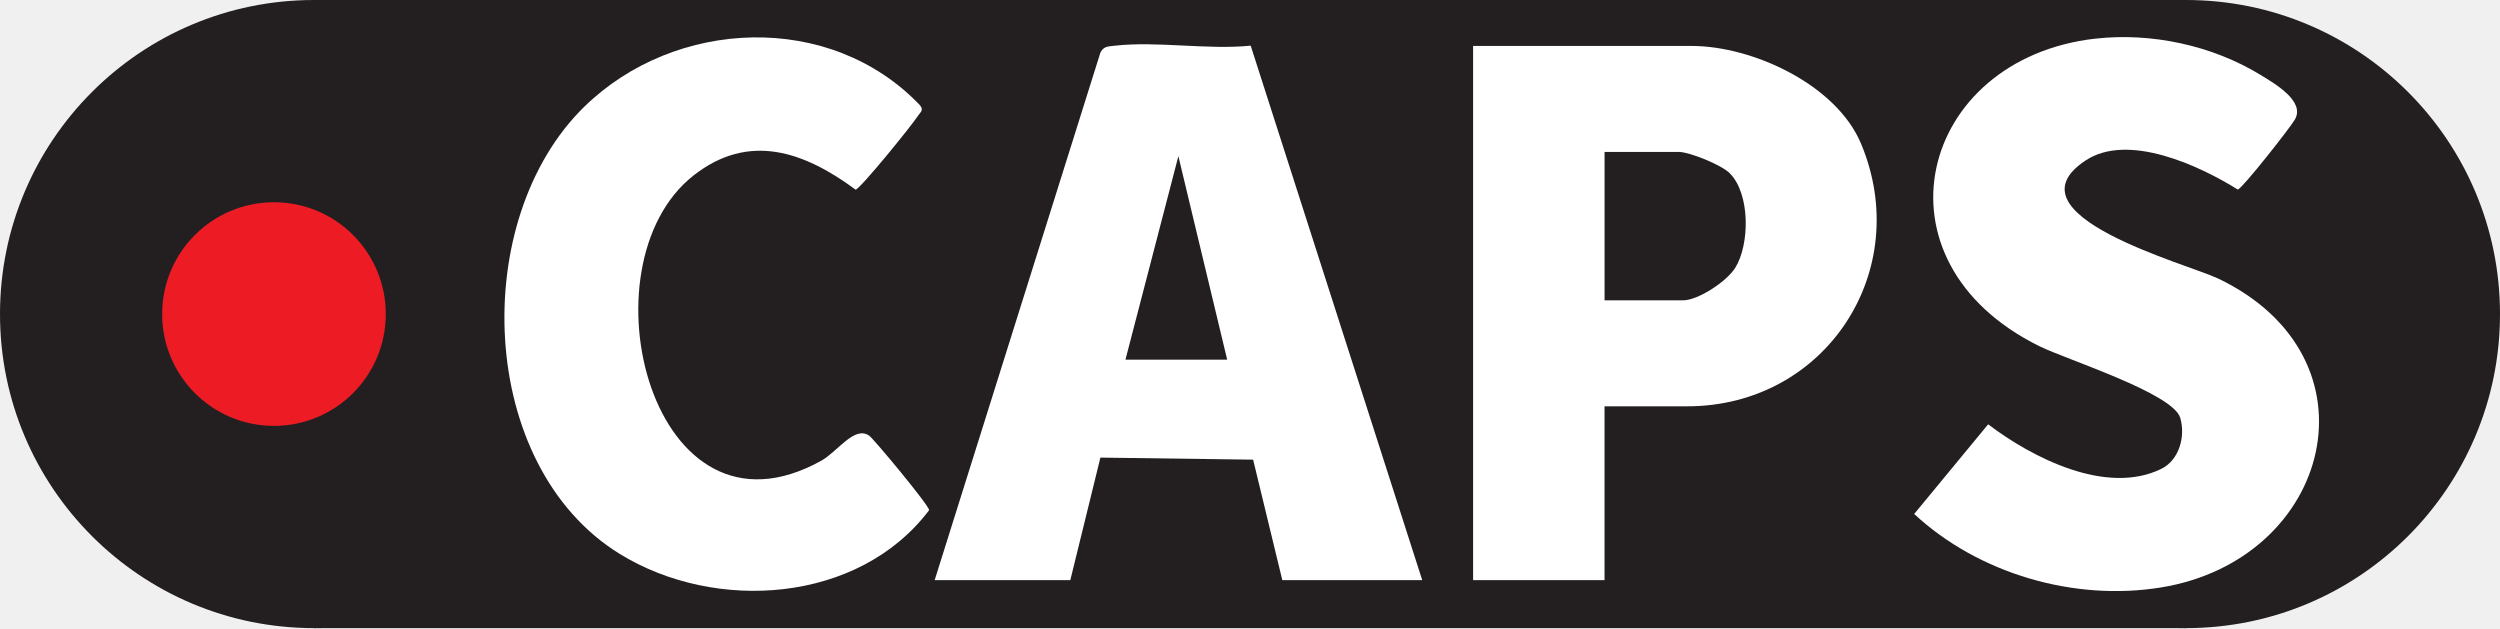
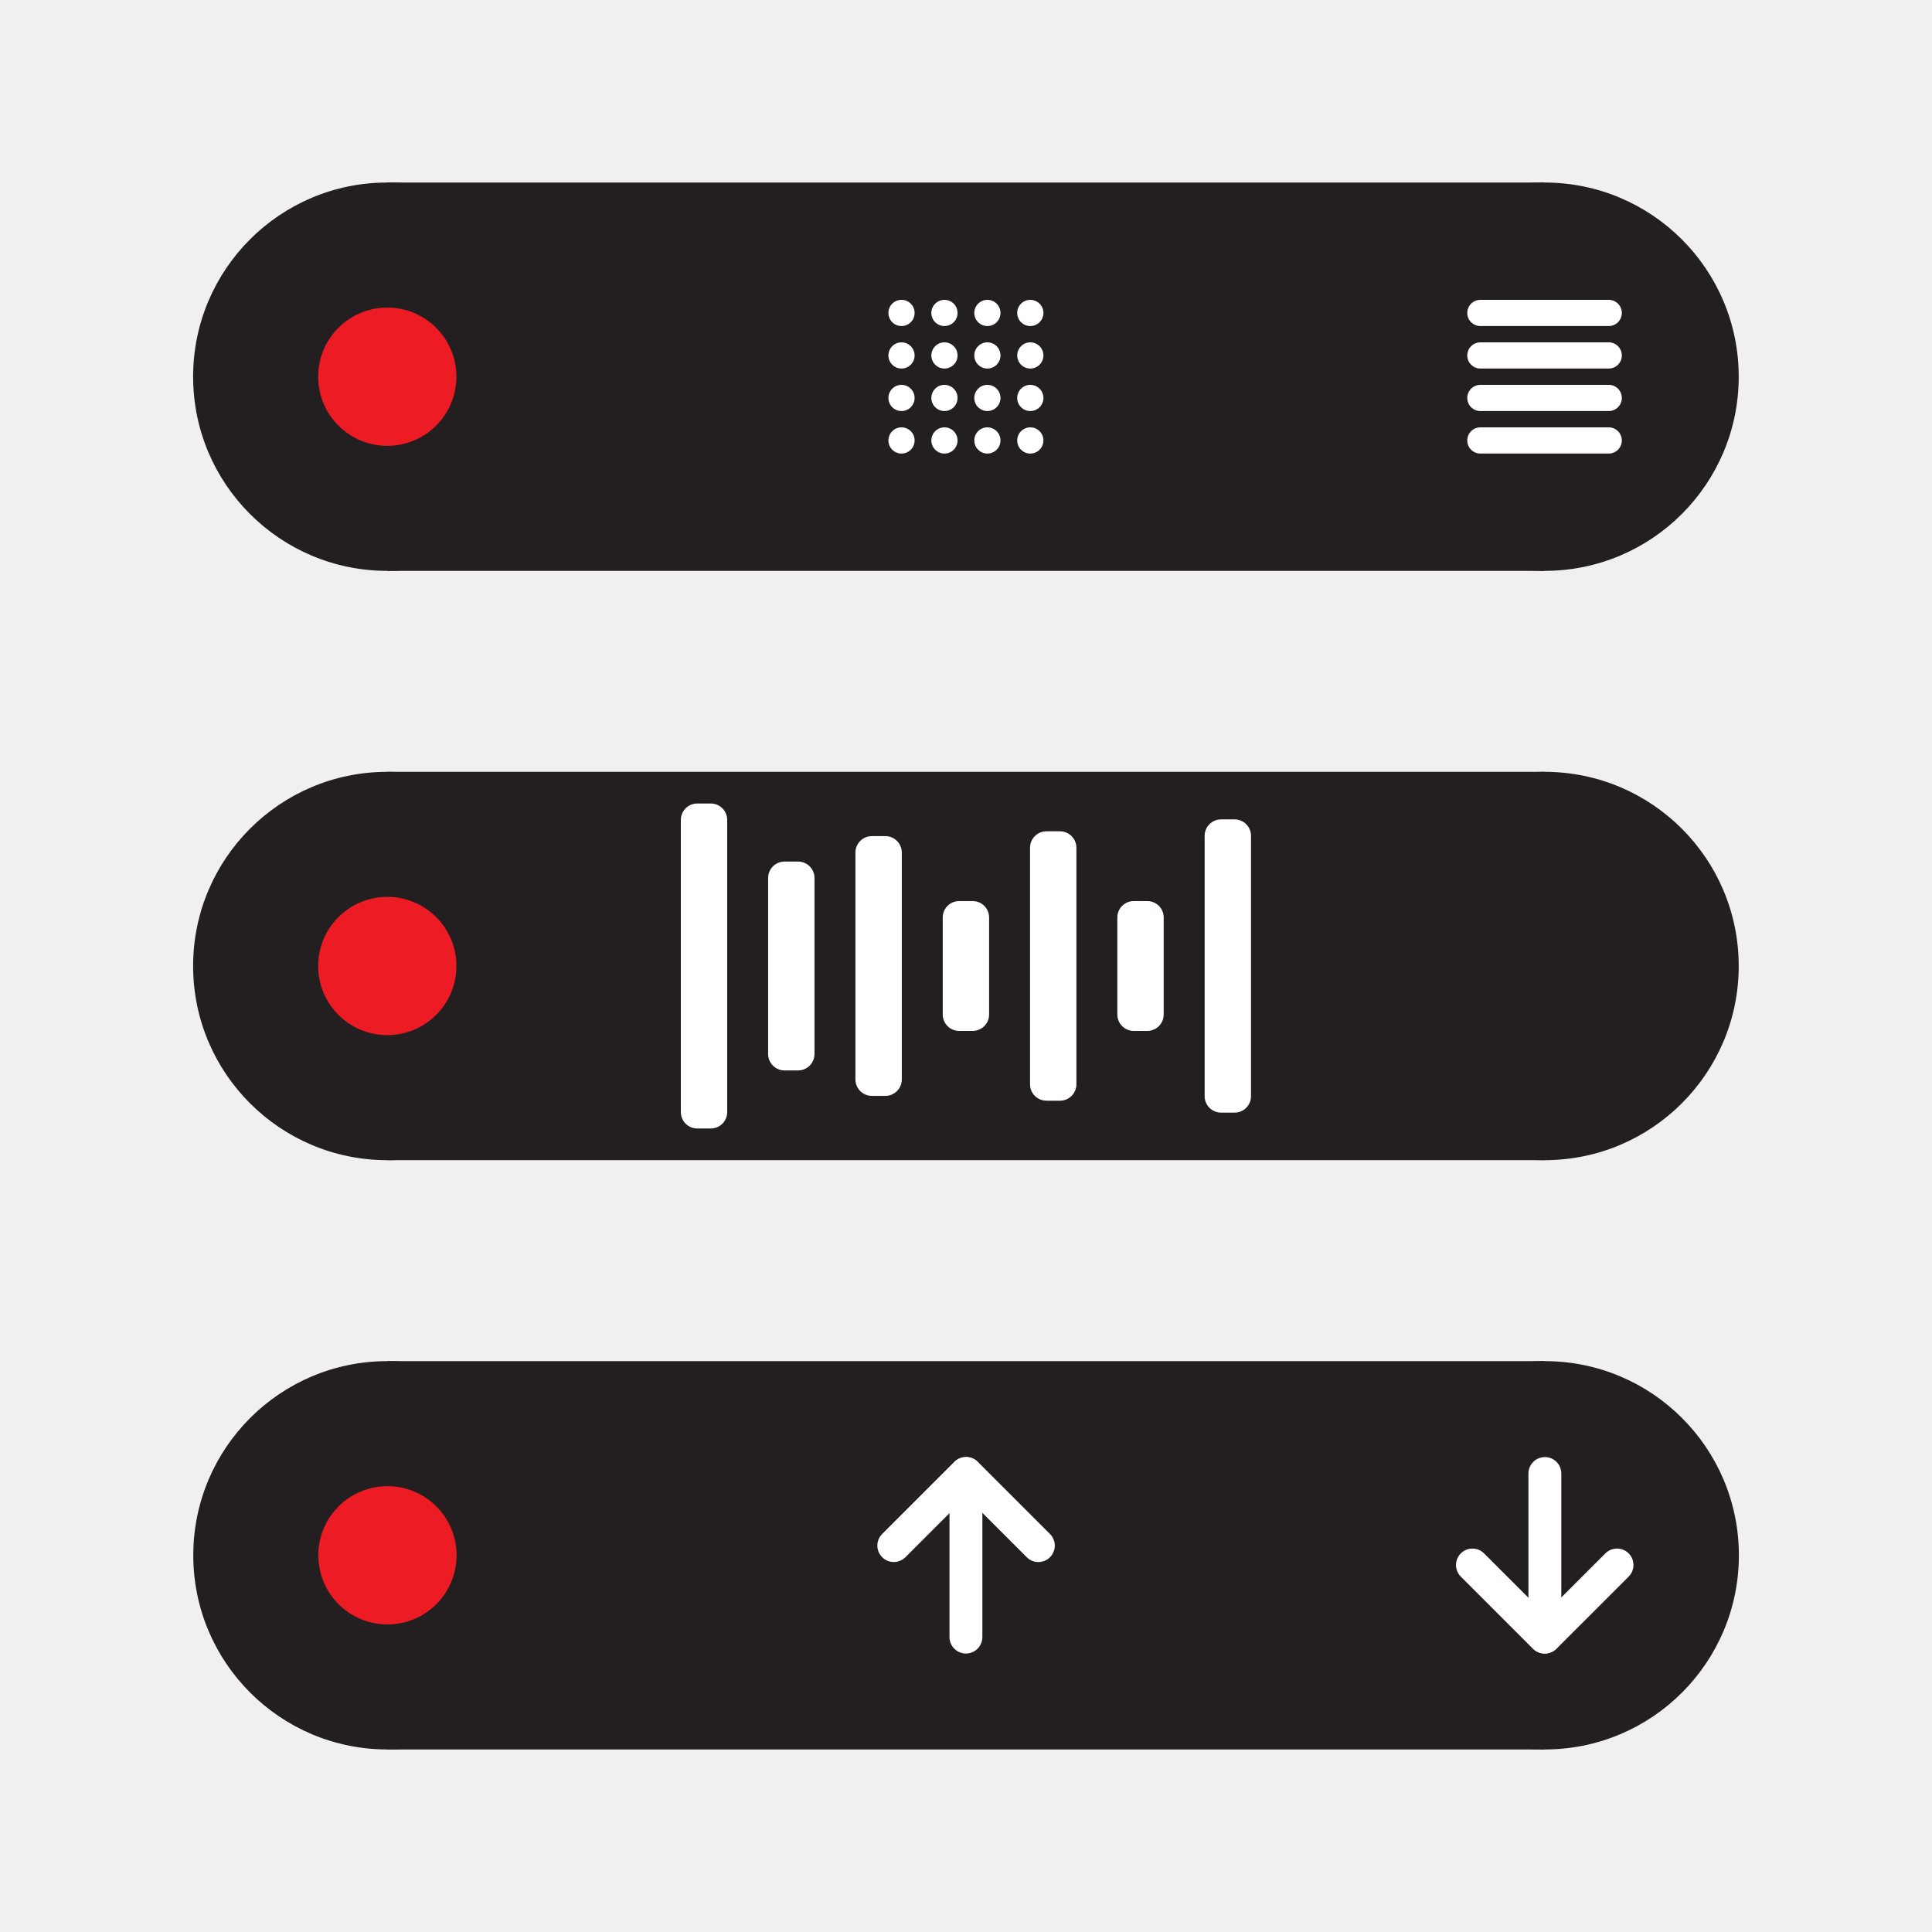
- <svg xmlns="http://www.w3.org/2000/svg" id="Layer_1" data-name="Layer 1" viewBox="0 0 800 201">
+ <svg xmlns="http://www.w3.org/2000/svg" id="Layer_1" data-name="Layer 1" viewBox="0 0 1000 1000">
  <defs>
    <style>
      .cls-1 {
        fill: #231f20;
      }

      .cls-2 {
        fill: #fff;
      }

      .cls-3 {
        fill: #ed1c24;
      }
    </style>
  </defs>
  <g>
-     <rect class="cls-1" x="100.5" y="0" width="599" height="201" />
-     <circle class="cls-1" cx="100.5" cy="100.5" r="100.5" />
-     <circle class="cls-1" cx="699.5" cy="100.5" r="100.5" />
+     <rect class="cls-1" x="200.46" y="399.5" width="599" height="201" />
+     <circle class="cls-1" cx="200.46" cy="500" r="100.5" />
+     <circle class="cls-1" cx="799.46" cy="500" r="100.5" />
+     <circle class="cls-3" cx="200.46" cy="500" r="35.78" />
+     <g>
+       <rect class="cls-2" x="352.4" y="415.89" width="24" height="168.22" rx="8.5" ry="8.5" />
+       <rect class="cls-2" x="397.58" y="445.94" width="24" height="108.11" rx="8.5" ry="8.5" />
+       <rect class="cls-2" x="442.77" y="432.78" width="24" height="134.44" rx="8.5" ry="8.5" />
+       <rect class="cls-2" x="487.96" y="466.39" width="24" height="67.22" rx="8.5" ry="8.5" />
+       <rect class="cls-2" x="533.14" y="430.28" width="24" height="139.44" rx="8.5" ry="8.5" />
+       <rect class="cls-2" x="623.52" y="424.11" width="24" height="151.78" rx="8.5" ry="8.5" />
+       <rect class="cls-2" x="578.33" y="466.39" width="24" height="67.22" rx="8.5" ry="8.5" />
+     </g>
  </g>
-   <circle class="cls-3" cx="87.67" cy="100.5" r="35.78" />
  <g>
-     <path class="cls-2" d="M299.09,185.65l53.03-168.79c.98-2.1,2.61-2,4.56-2.23,13.46-1.55,29.74,1.38,43.54-.02l54.89,171.03h-44.77l-9.34-38.55-48.87-.66-9.63,39.21h-43.41ZM360.14,115.1h32.56l-15.62-65.13-16.94,65.13Z" />
-     <path class="cls-2" d="M513.45,130.02v55.62h-42.06V14.7h69.87c19.61,0,46.34,12.39,54.25,31.22,17.07,40.65-11.29,84.1-55.61,84.1h-26.46ZM513.45,96.11h25.1c4.85,0,14.02-6.06,16.73-10.41,4.65-7.49,4.85-23.67-1.8-30.3-2.69-2.67-12.84-6.78-16.28-6.78h-23.74v47.48Z" />
-     <path class="cls-2" d="M670.52,12.37c17.91-2.03,37.4,2.16,52.8,11.57,4.66,2.85,14.37,8.43,11.07,14.27-1.45,2.57-16.88,22.17-18.3,22.45-12.17-7.61-35.07-18.31-48.67-9.33-26.4,17.43,32.7,33.18,42.3,37.76,53.17,25.35,36.42,90.03-18.24,98.9-27.66,4.49-58.29-4.35-78.94-23.52l23.67-28.69c14.09,10.7,37.76,22.82,55.34,14.29,5.84-2.83,7.87-10.48,6.12-16.38-2.34-7.86-36.37-18.63-44.97-22.86-55.43-27.27-38.73-92.04,17.82-98.47Z" />
-     <path class="cls-2" d="M186.96,34.17c29.07-28.43,78.79-30.61,107.46-.46,1.3,1.62.03,2.22-.7,3.39-1.73,2.76-18.41,23.34-19.93,23.59-16.34-12.08-34.11-18.53-51.92-4.49-36.4,28.71-13.31,121.48,41,91.19,5.2-2.9,10.53-11.26,15.27-7.98,1.41.98,19.18,22.31,19.18,23.84-22.46,29.77-68.36,32.9-99.04,13.98-45.67-28.18-48.28-106.93-11.33-143.06Z" />
+     <g>
+       <rect class="cls-1" x="200.54" y="704.52" width="599" height="201" />
+       <circle class="cls-1" cx="200.54" cy="805.02" r="100.5" />
+       <circle class="cls-1" cx="799.54" cy="805.02" r="100.5" />
+     </g>
+     <circle class="cls-3" cx="200.54" cy="805.02" r="35.78" />
+     <g>
+       <rect class="cls-2" x="472.79" y="746.44" width="17.01" height="69.8" rx="8.5" ry="8.5" transform="translate(269.13 1674.15) rotate(-135)" />
+       <rect class="cls-2" x="510.29" y="746.44" width="17.01" height="69.8" rx="8.5" ry="8.5" transform="translate(1438.12 966.99) rotate(135)" />
+       <rect class="cls-2" x="491.45" y="768.7" width="17.01" height="87.17" rx="8.5" ry="8.5" transform="translate(999.92 1624.56) rotate(180)" />
+     </g>
+     <g>
+       <rect class="cls-2" x="809.79" y="793.8" width="17.01" height="69.8" rx="8.5" ry="8.5" transform="translate(825.66 -335.9) rotate(45)" />
+       <rect class="cls-2" x="772.29" y="793.8" width="17.01" height="69.8" rx="8.5" ry="8.5" transform="translate(-357.29 794.83) rotate(-45)" />
+       <rect class="cls-2" x="791.12" y="754.18" width="17.01" height="87.17" rx="8.5" ry="8.5" />
+     </g>
+   </g>
+   <g>
+     <rect class="cls-1" x="200.46" y="94.48" width="599" height="201" />
+     <circle class="cls-1" cx="200.46" cy="194.98" r="100.5" />
+     <circle class="cls-1" cx="799.46" cy="194.98" r="100.5" />
+     <circle class="cls-3" cx="200.46" cy="194.98" r="35.78" />
+     <g>
+       <circle class="cls-2" cx="466.62" cy="161.98" r="6.78" />
+       <circle class="cls-2" cx="488.85" cy="161.98" r="6.78" />
+       <circle class="cls-2" cx="511.07" cy="161.98" r="6.78" />
+       <circle class="cls-2" cx="533.29" cy="161.98" r="6.78" />
+       <circle class="cls-2" cx="466.62" cy="183.98" r="6.78" />
+       <circle class="cls-2" cx="488.85" cy="183.98" r="6.78" />
+       <circle class="cls-2" cx="511.07" cy="183.98" r="6.78" />
+       <circle class="cls-2" cx="533.29" cy="183.98" r="6.78" />
+       <circle class="cls-2" cx="466.62" cy="205.98" r="6.78" />
+       <circle class="cls-2" cx="488.85" cy="205.98" r="6.78" />
+       <circle class="cls-2" cx="511.07" cy="205.98" r="6.78" />
+       <circle class="cls-2" cx="533.29" cy="205.98" r="6.78" />
+       <circle class="cls-2" cx="466.62" cy="227.98" r="6.78" />
+       <circle class="cls-2" cx="488.85" cy="227.98" r="6.78" />
+       <circle class="cls-2" cx="511.07" cy="227.98" r="6.78" />
+       <circle class="cls-2" cx="533.29" cy="227.98" r="6.78" />
+     </g>
+     <g>
+       <rect class="cls-2" x="759.46" y="155.2" width="80" height="13.56" rx="6.78" ry="6.78" />
+       <rect class="cls-2" x="759.46" y="177.2" width="80" height="13.56" rx="6.78" ry="6.78" />
+       <rect class="cls-2" x="759.46" y="199.2" width="80" height="13.56" rx="6.78" ry="6.78" />
+       <rect class="cls-2" x="759.46" y="221.2" width="80" height="13.56" rx="6.78" ry="6.78" />
+     </g>
  </g>
</svg>
